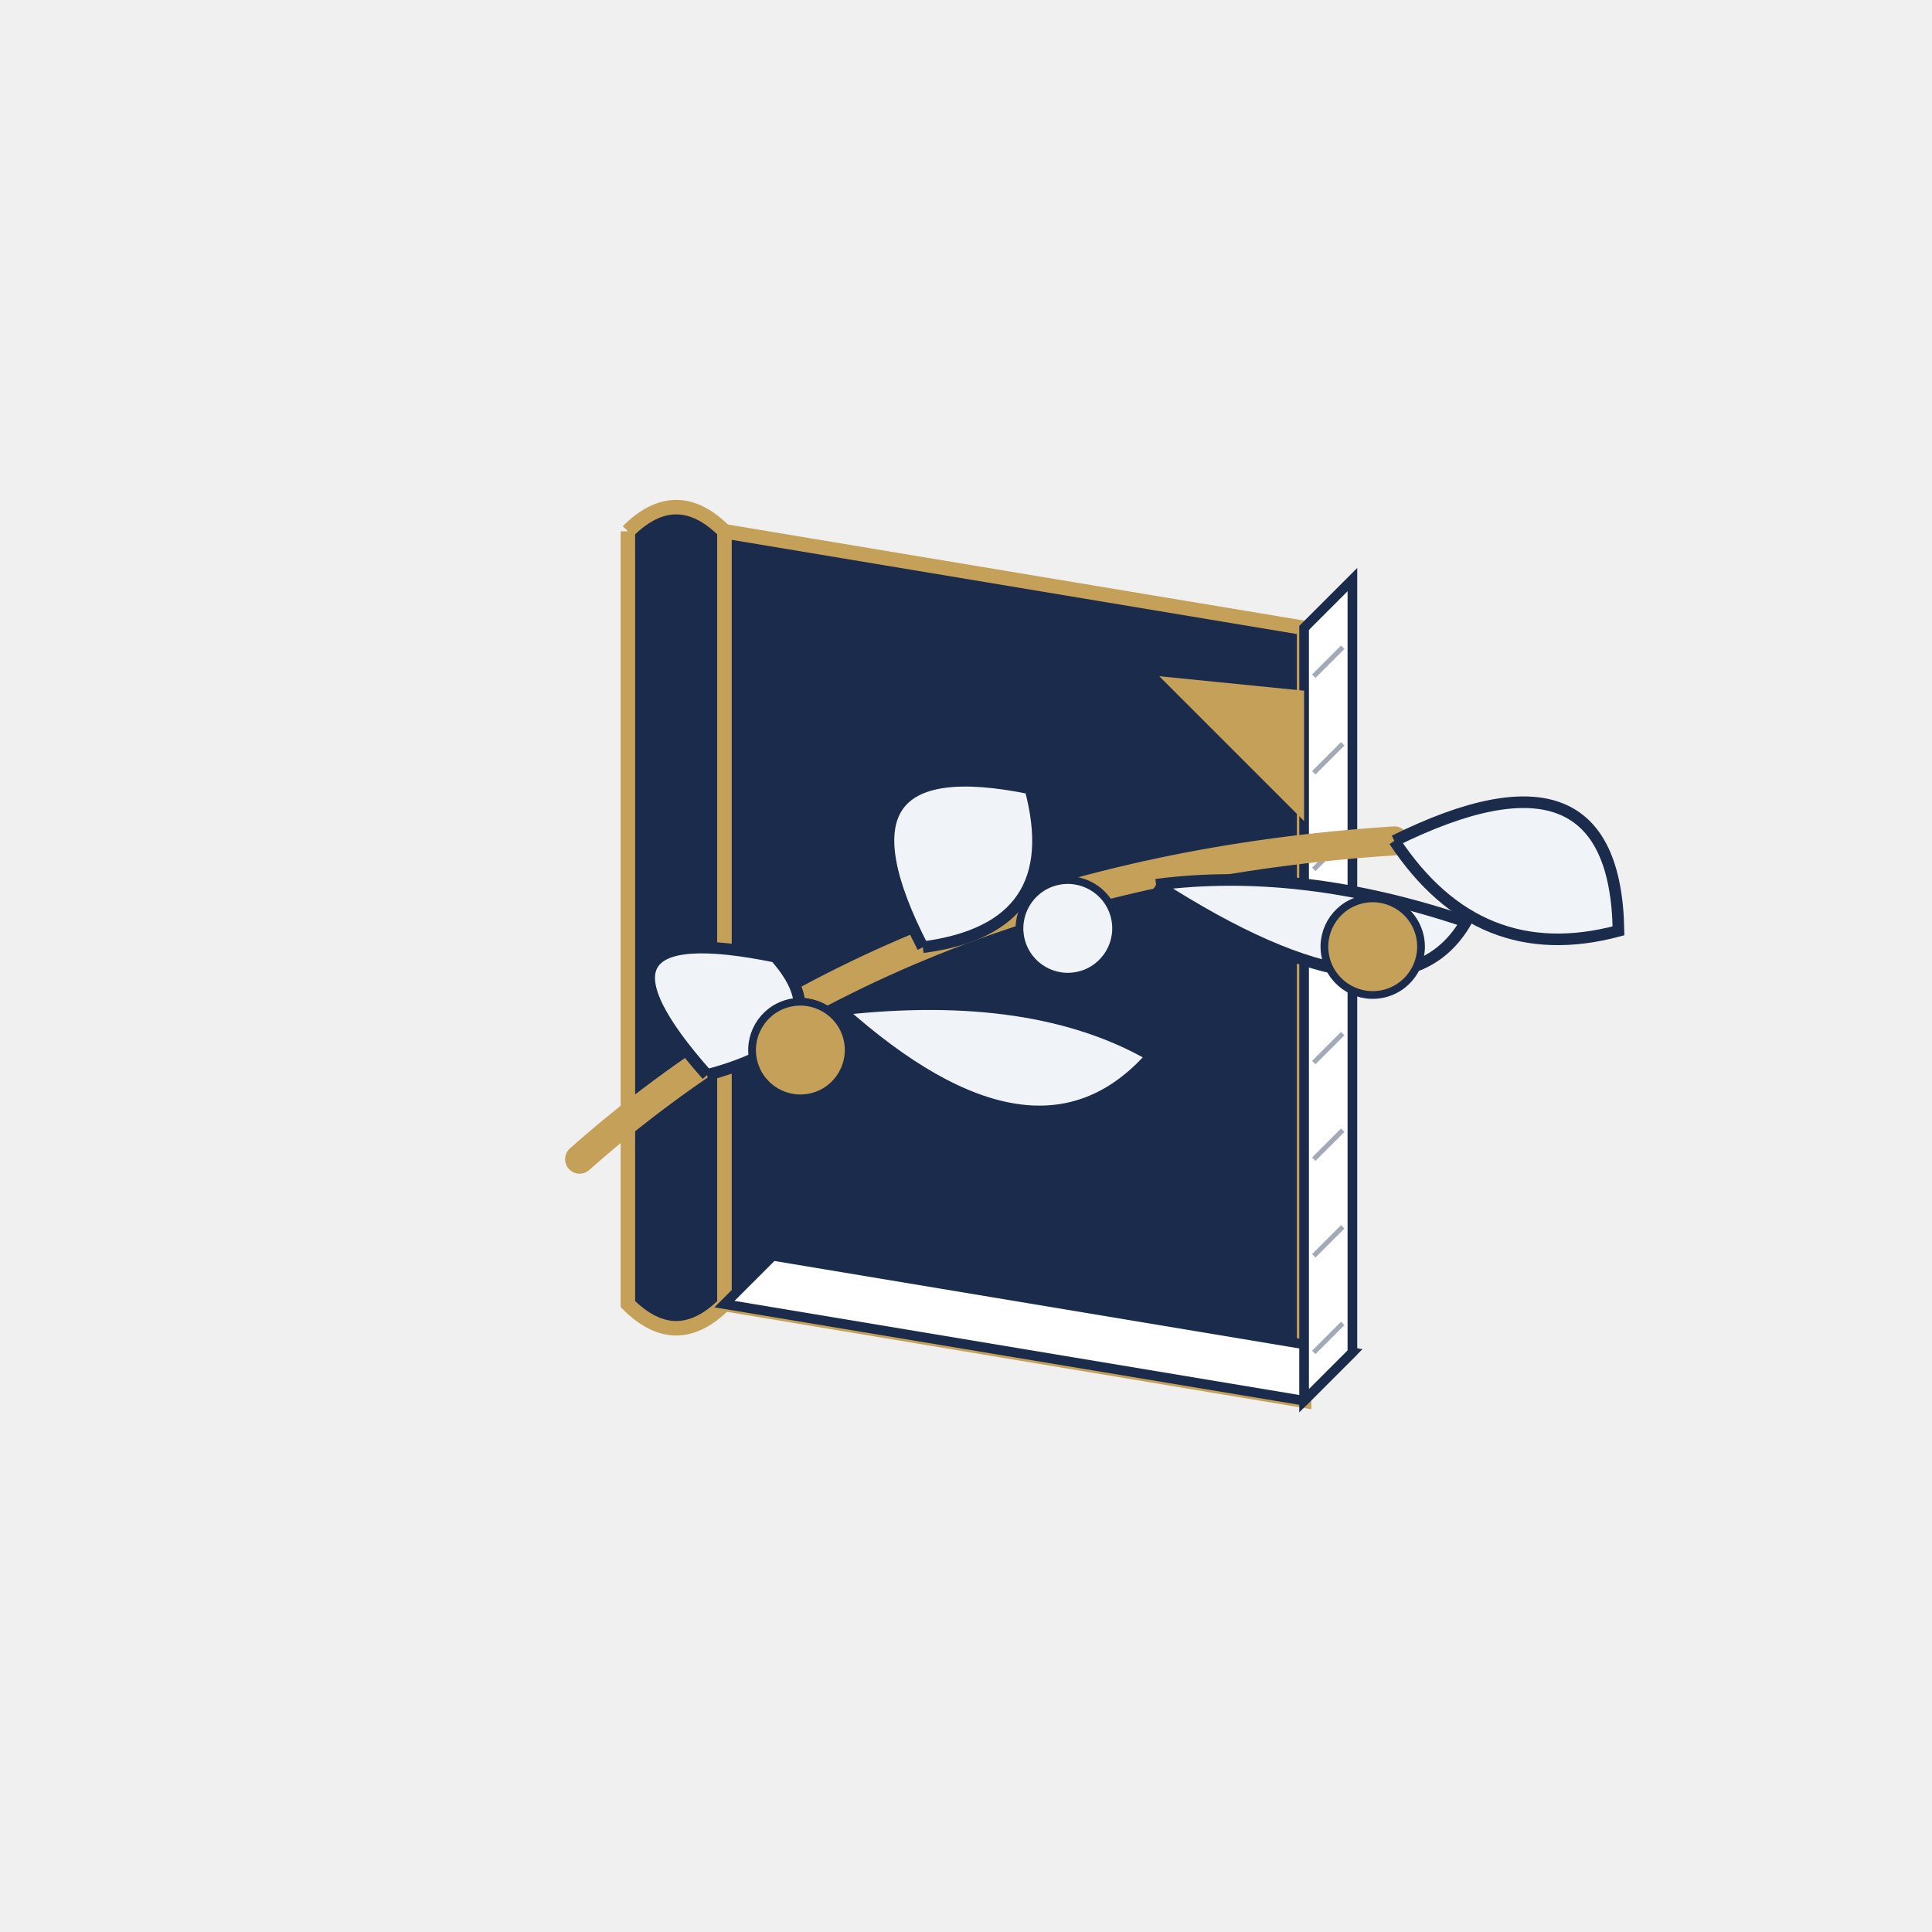
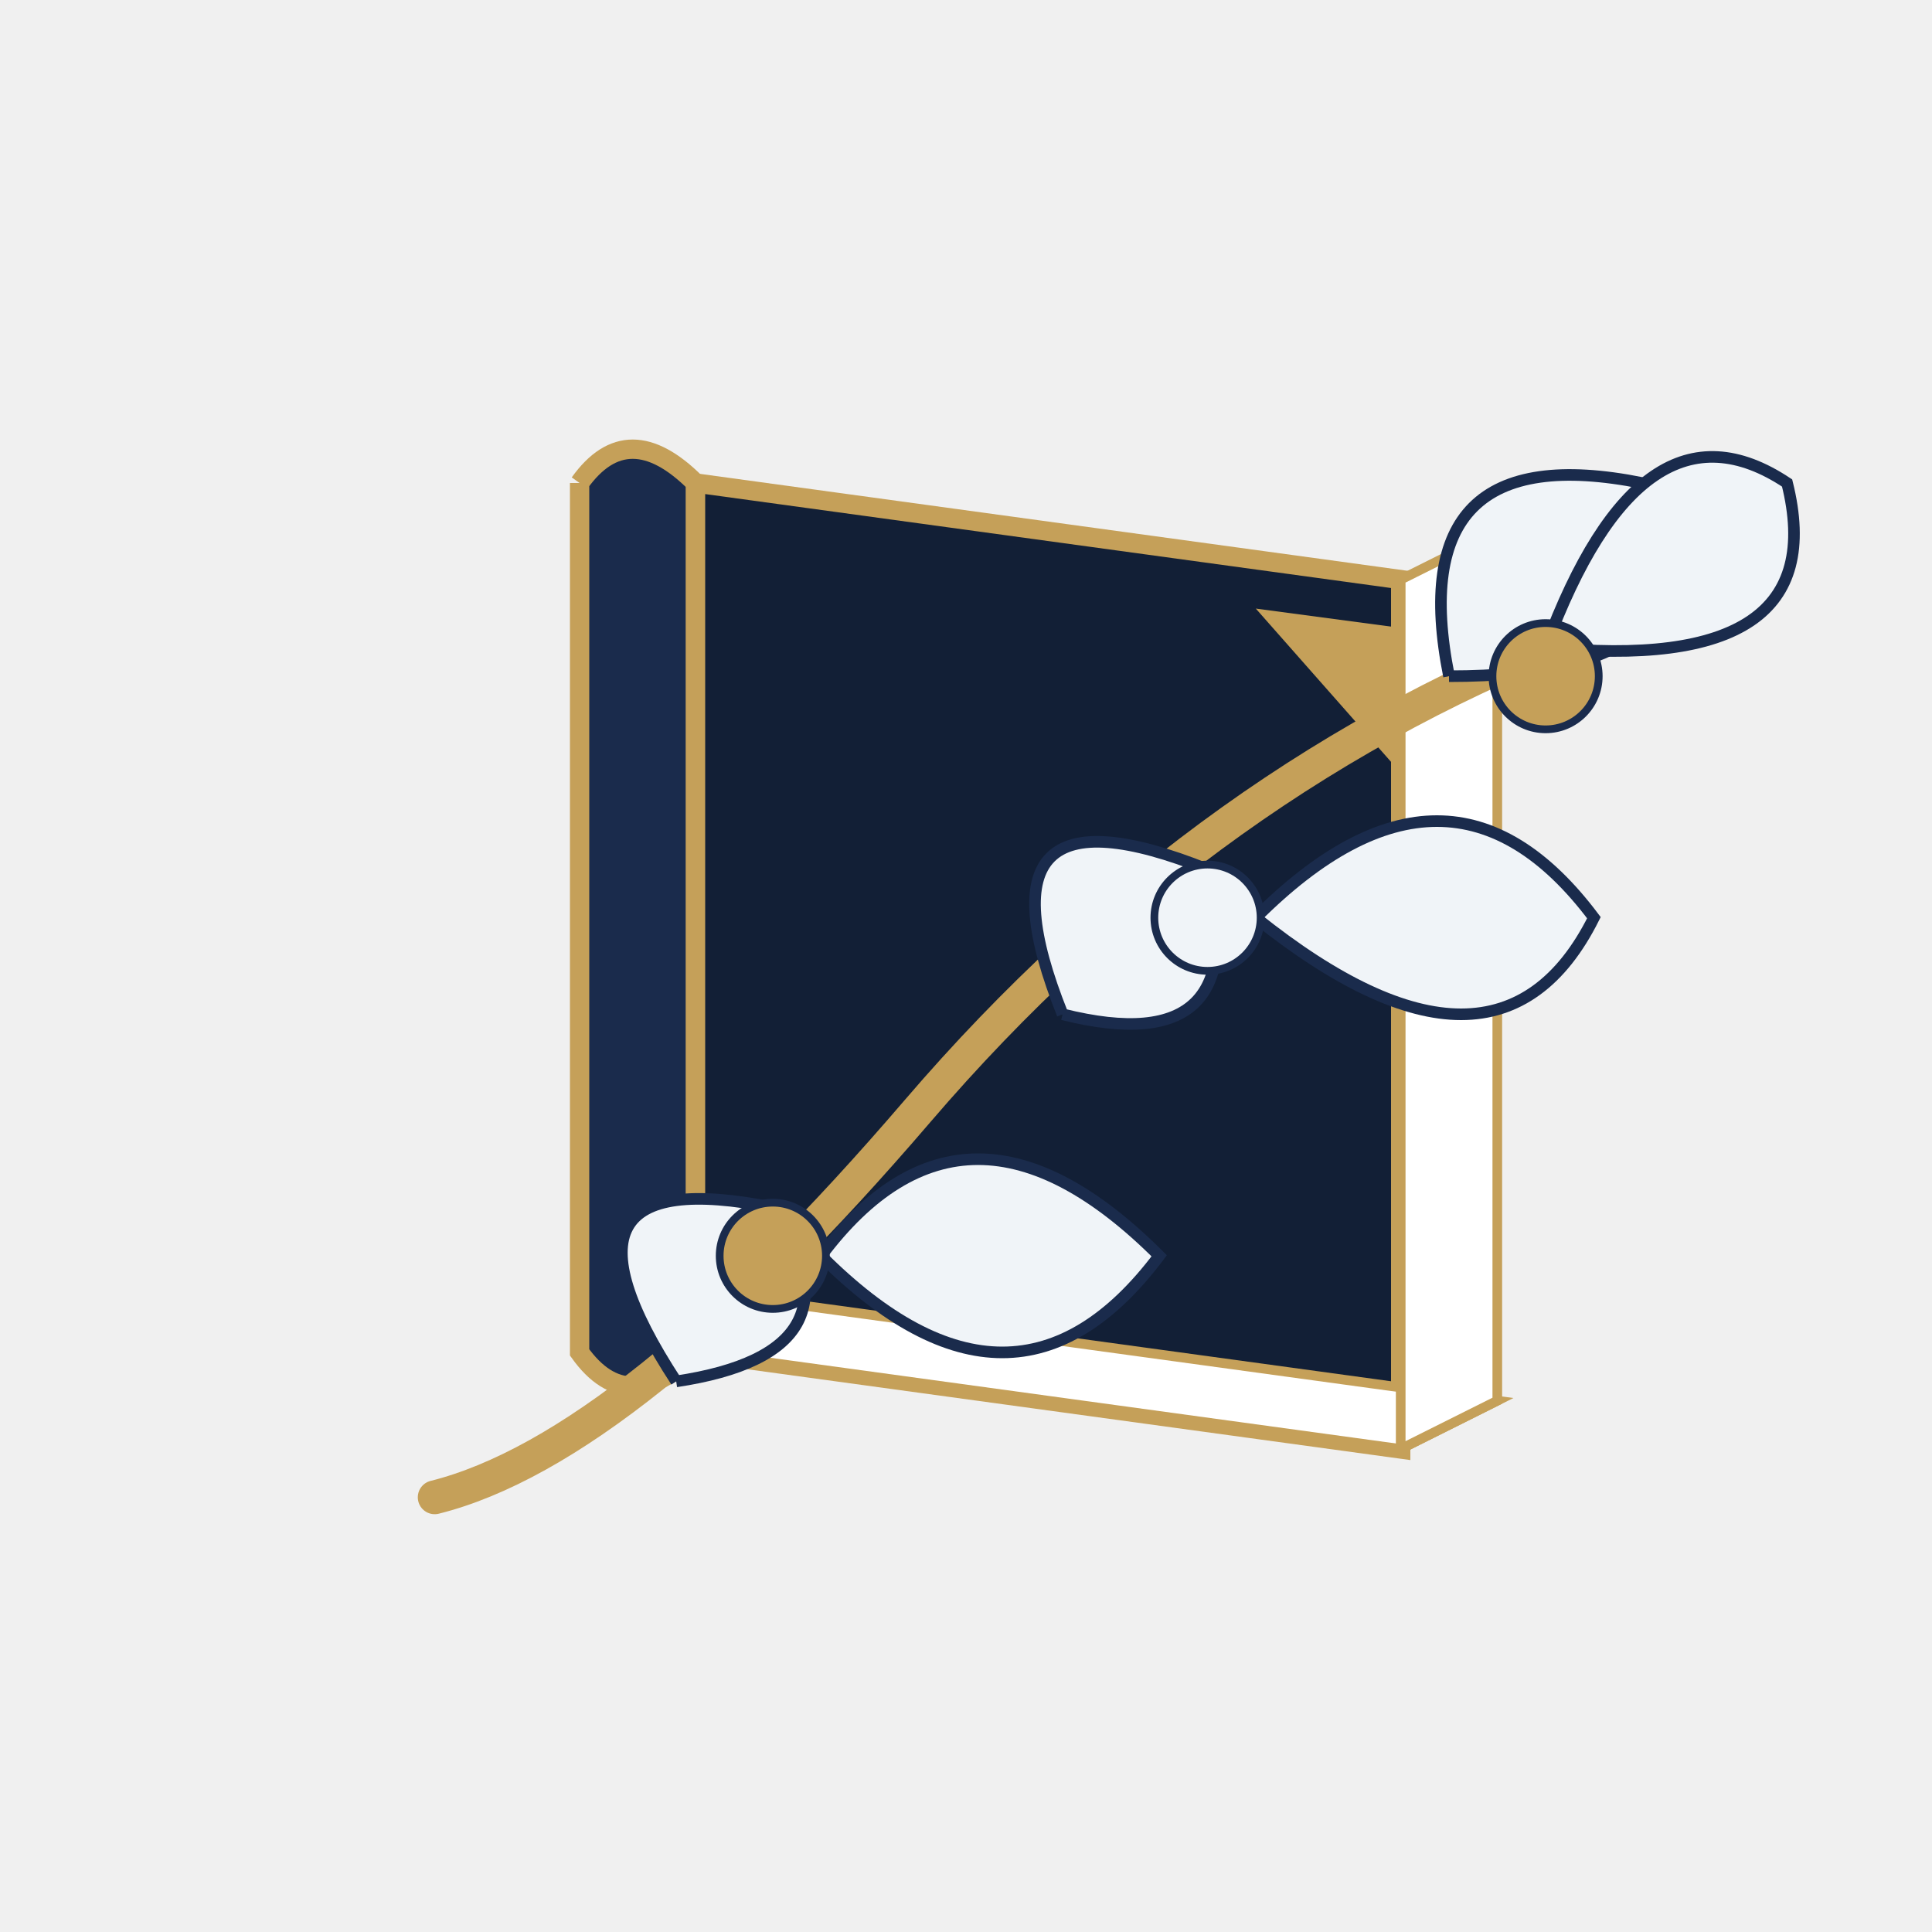
<svg xmlns="http://www.w3.org/2000/svg" width="200" height="200" viewBox="0 0 200 200">
-   <g transform="translate(65, 55)">
-     <path d="M0 0 L0 80 Q5 85 10 80 L10 0 Q5 -5 0 0" fill="#1A2B4C" stroke="#C5A059" stroke-width="1.5" />
-     <path d="M10 0 L70 10 L70 90 L10 80 Z" fill="#1A2B4C" stroke="#C5A059" stroke-width="1.5" />
-     <path d="M10 80 L70 90 L75 85 L15 75 Z" fill="#FFFFFF" stroke="#1A2B4C" stroke-width="1" />
-     <path d="M70 10 L75 5 L75 85 L70 90 Z" fill="#FFFFFF" stroke="#1A2B4C" stroke-width="1" />
-     <g stroke="#1A2B4C" stroke-width="0.5" opacity="0.4">
-       <line x1="71" y1="15" x2="74" y2="12" />
-       <line x1="71" y1="25" x2="74" y2="22" />
-       <line x1="71" y1="35" x2="74" y2="32" />
-       <line x1="71" y1="45" x2="74" y2="42" />
-       <line x1="71" y1="55" x2="74" y2="52" />
-       <line x1="71" y1="65" x2="74" y2="62" />
-       <line x1="71" y1="75" x2="74" y2="72" />
-       <line x1="71" y1="85" x2="74" y2="82" />
-     </g>
-     <path d="M55 15 L70 16.5 L70 30 Z" fill="#C5A059" />
+   <g transform="translate(60, 45)">
+     <path d="M0 5 L0 95 Q5 102 12 95 L12 5 Q5 -2 0 5" fill="#1A2B4C" stroke="#C5A059" stroke-width="2" />
+     <path d="M12 5 L85 15 L85 105 L12 95 Z" fill="#121F36" stroke="#C5A059" stroke-width="2" />
+     <path d="M12 95 L85 105 L95 100 L22 90 Z" fill="#FFFFFF" stroke="#C5A059" stroke-width="1" />
+     <path d="M85 15 L95 10 L95 100 L85 105 Z" fill="#FFFFFF" stroke="#C5A059" stroke-width="1" />
+     <path d="M70 18 L85 20 L85 35 Z" fill="#C5A059" />
  </g>
-   <g transform="translate(60, 120) rotate(-15)">
-     <path d="M0 0 Q40 -20 90 -10" fill="none" stroke="#C5A059" stroke-width="3" stroke-linecap="round" />
-     <path d="M15 -5 Q5 -25 25 -15 Q30 -5 15 -5" fill="#f0f4f8" stroke="#1A2B4C" stroke-width="1.2" />
-     <path d="M40 -12 Q35 -35 55 -25 Q55 -10 40 -12" fill="#f0f4f8" stroke="#1A2B4C" stroke-width="1.2" />
-     <path d="M30 -8 Q45 15 60 5 Q50 -5 30 -8" fill="#f0f4f8" stroke="#1A2B4C" stroke-width="1.2" />
-     <path d="M65 -12 Q85 10 95 0 Q80 -10 65 -12" fill="#f0f4f8" stroke="#1A2B4C" stroke-width="1.2" />
-     <path d="M90 -10 Q115 -15 110 5 Q95 5 90 -10" fill="#f0f4f8" stroke="#1A2B4C" stroke-width="1.2" />
-     <circle cx="25" cy="-5" r="5" fill="#C5A059" stroke="#1A2B4C" stroke-width="0.8" />
-     <circle cx="55" cy="-10" r="5" fill="#f0f4f8" stroke="#1A2B4C" stroke-width="0.8" />
-     <circle cx="85" cy="0" r="5" fill="#C5A059" stroke="#1A2B4C" stroke-width="0.8" />
+   <g transform="translate(45, 155)">
+     <path d="M0 0 Q20 -5 50 -40 Q80 -75 120 -90" fill="none" stroke="#C5A059" stroke-width="3.5" stroke-linecap="round" />
+     <path d="M25 -12 Q10 -35 35 -30 Q45 -15 25 -12" fill="#f0f4f8" stroke="#1A2B4C" stroke-width="1.2" />
+     <path d="M40 -25 Q60 -5 75 -25 Q55 -45 40 -25" fill="#f0f4f8" stroke="#1A2B4C" stroke-width="1.2" />
+     <path d="M65 -50 Q55 -75 80 -65 Q85 -45 65 -50" fill="#f0f4f8" stroke="#1A2B4C" stroke-width="1.2" />
+     <path d="M85 -60 Q110 -40 120 -60 Q105 -80 85 -60" fill="#f0f4f8" stroke="#1A2B4C" stroke-width="1.2" />
+     <path d="M105 -85 Q100 -110 125 -105 Q135 -85 105 -85" fill="#f0f4f8" stroke="#1A2B4C" stroke-width="1.2" />
+     <path d="M115 -88 Q145 -85 140 -105 Q125 -115 115 -88" fill="#f0f4f8" stroke="#1A2B4C" stroke-width="1.2" />
+     <circle cx="35" cy="-25" r="5.5" fill="#C5A059" stroke="#1A2B4C" stroke-width="0.8" />
+     <circle cx="80" cy="-60" r="5.5" fill="#f0f4f8" stroke="#1A2B4C" stroke-width="0.8" />
+     <circle cx="115" cy="-85" r="5.5" fill="#C5A059" stroke="#1A2B4C" stroke-width="0.8" />
  </g>
</svg>
